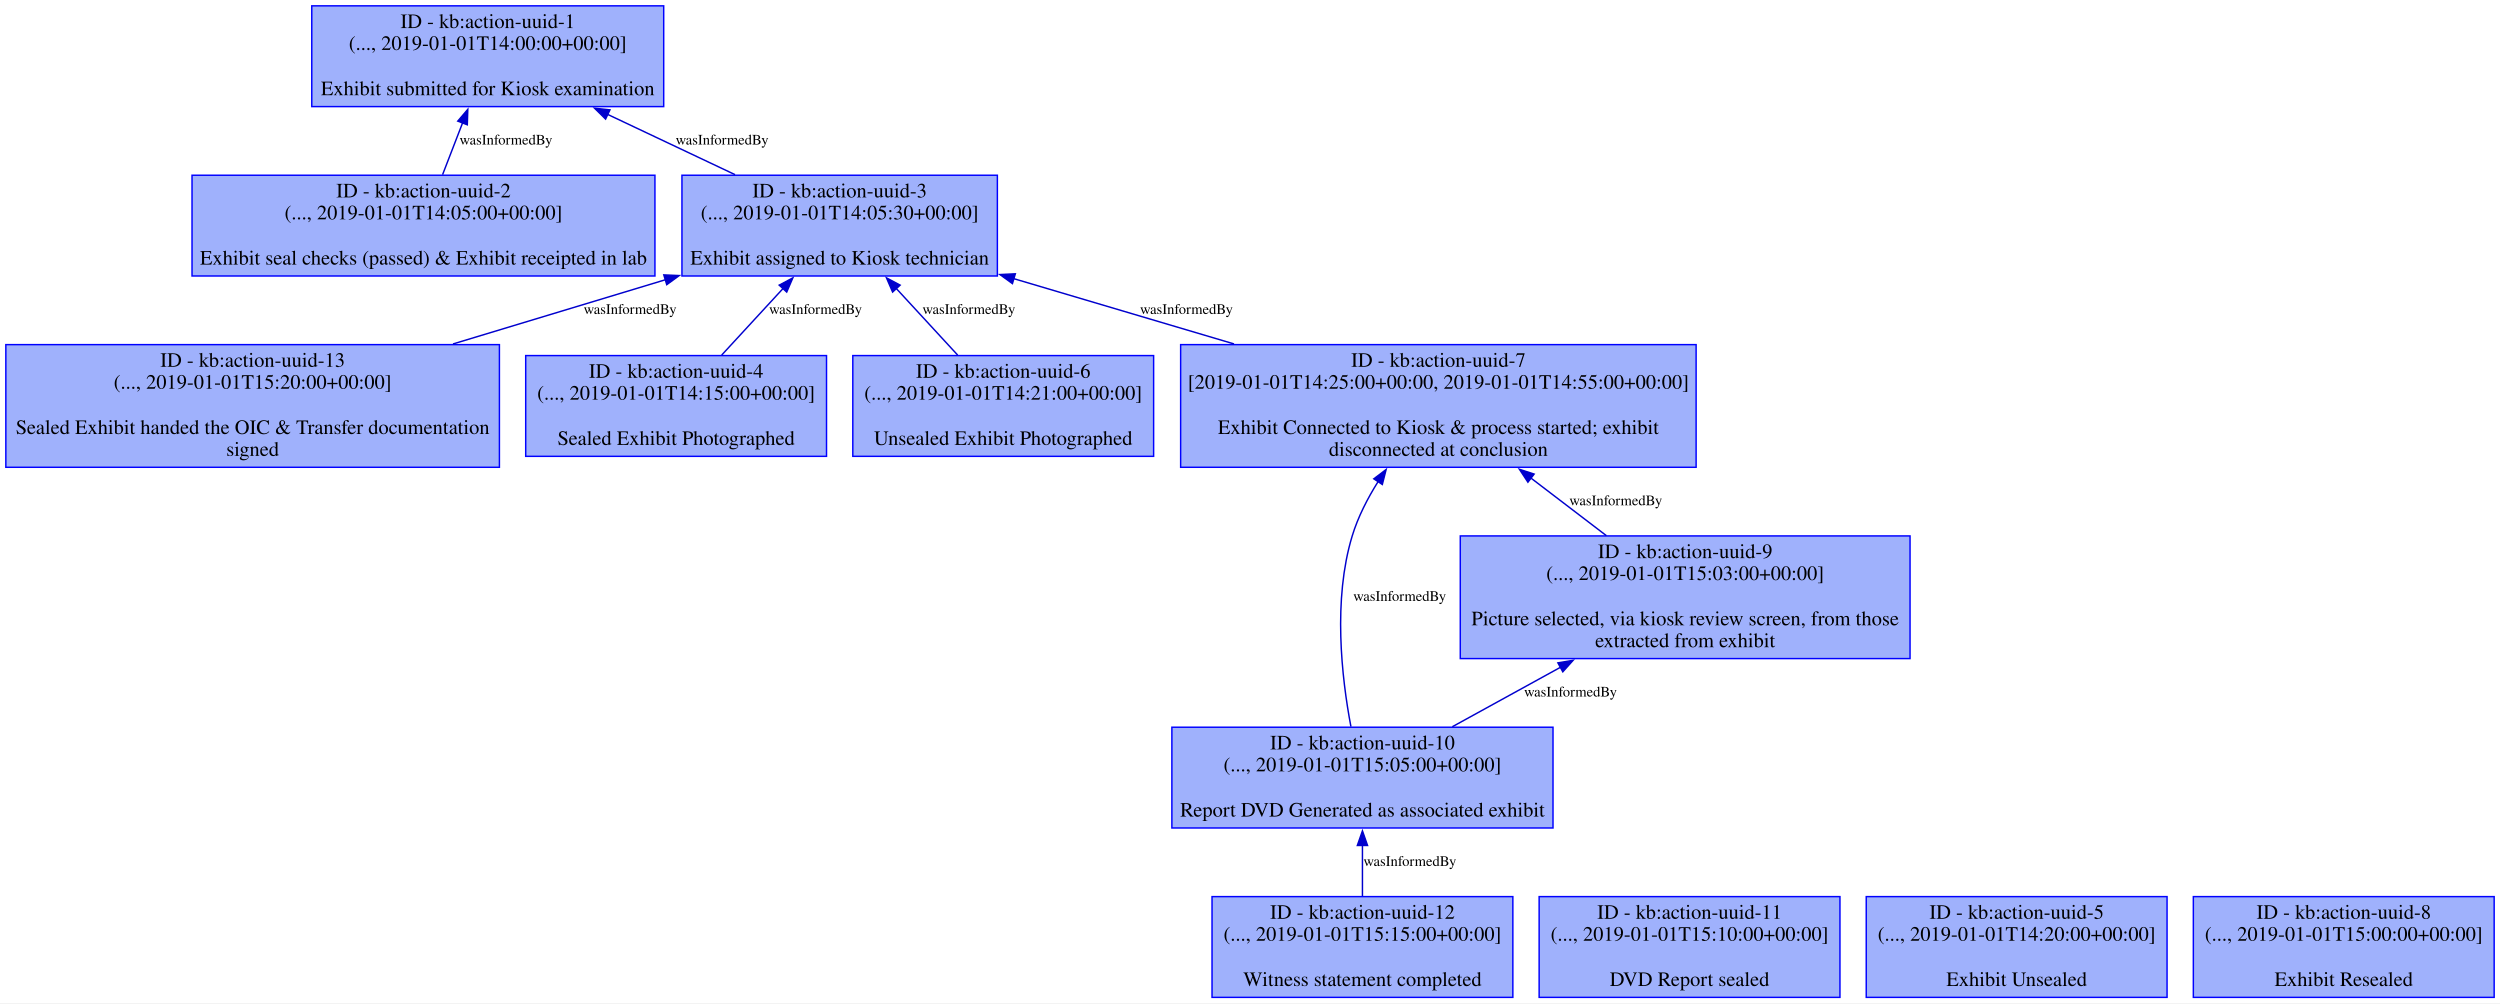
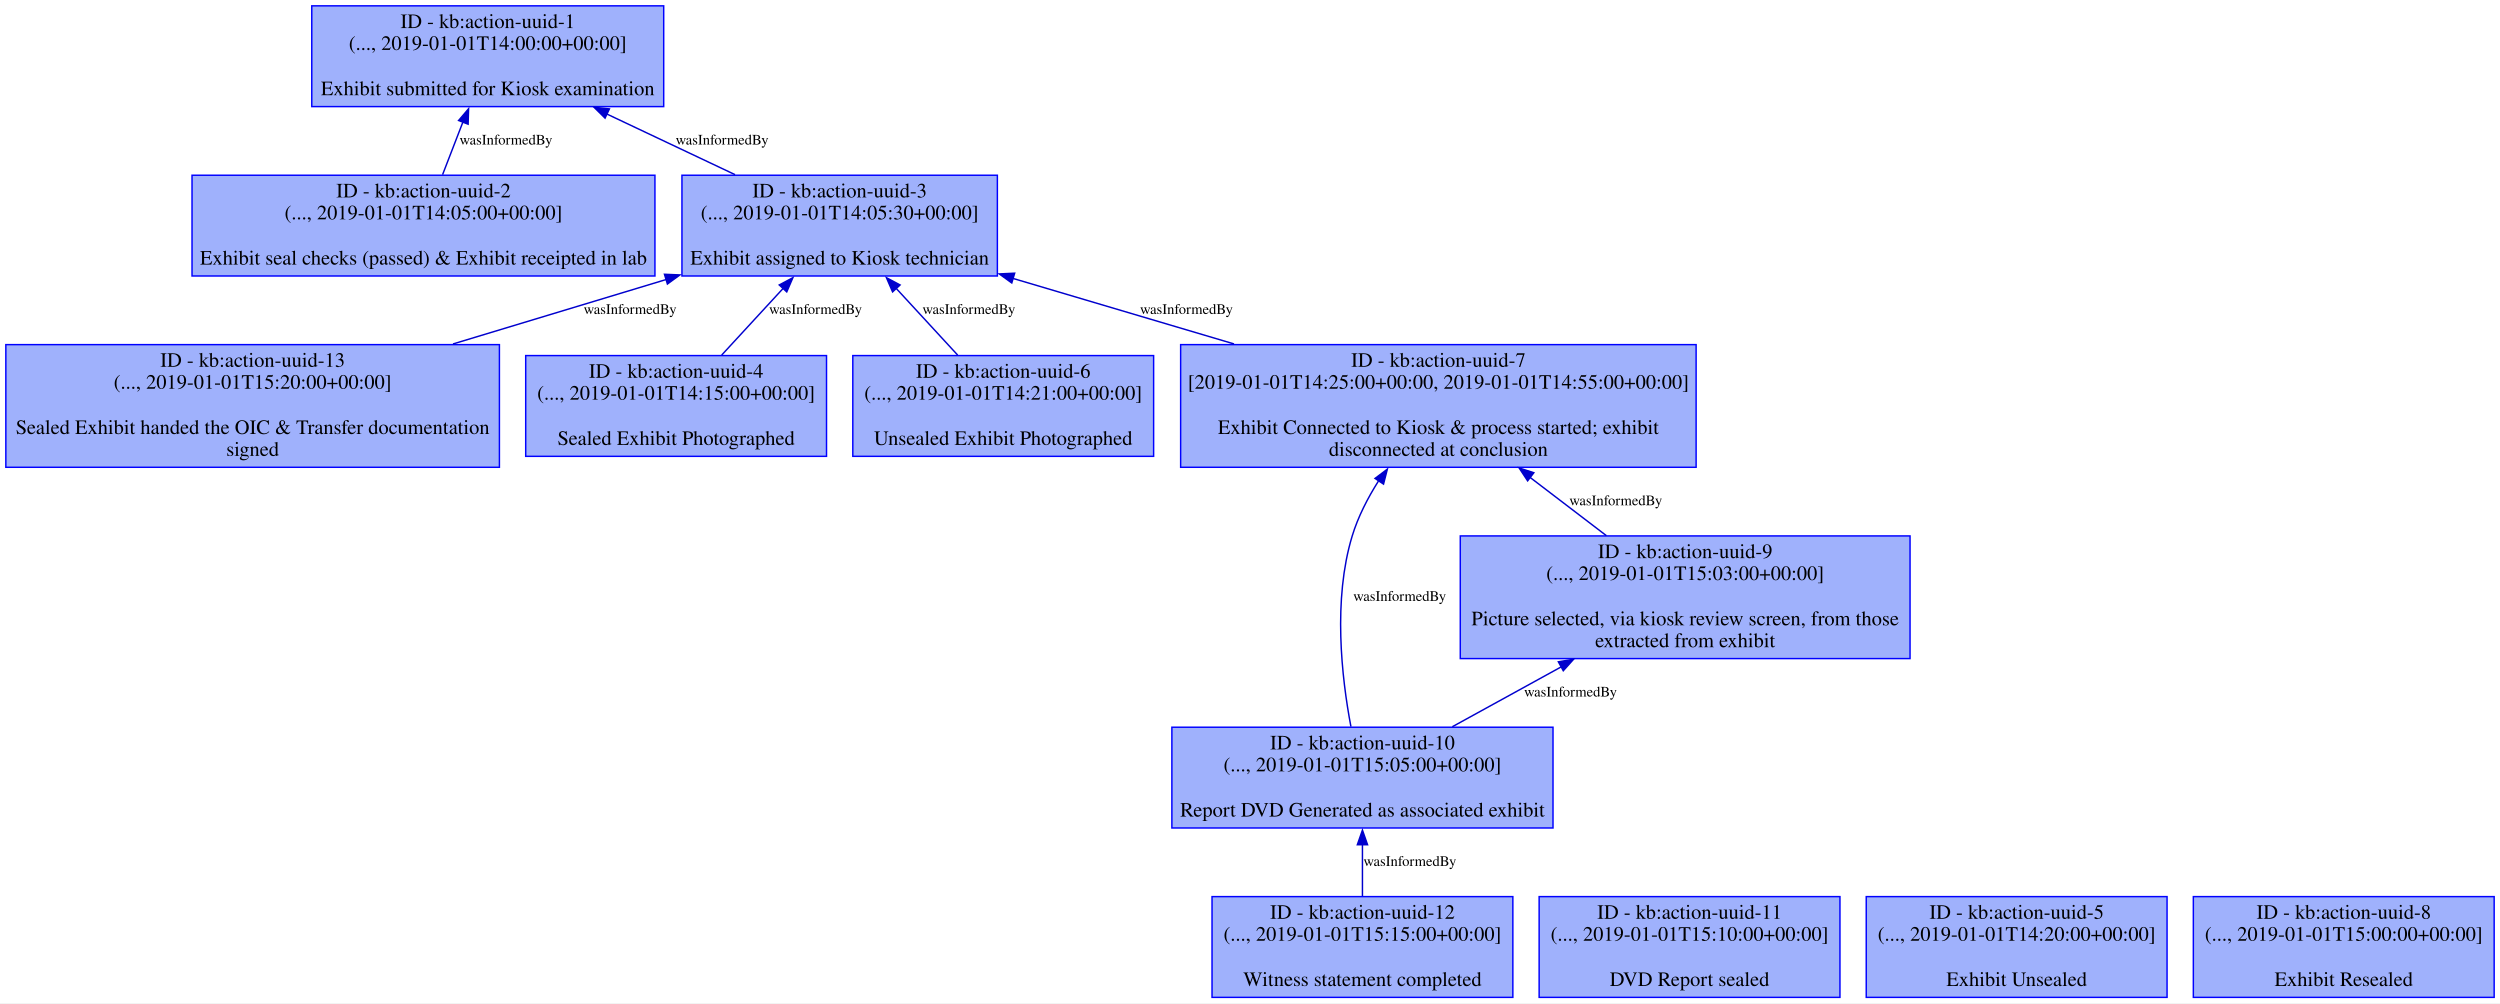
<svg xmlns="http://www.w3.org/2000/svg" width="1712pt" height="687pt" viewBox="0.00 0.00 1712.00 687.00">
  <g id="graph0" class="graph" transform="scale(1 1) rotate(0) translate(4 683)">
    <polygon fill="white" stroke="none" points="-4,4 -4,-683 1708,-683 1708,4 -4,4" />
    <g id="node1" class="node">
      <polygon fill="#9fb1fc" stroke="#0000ff" points="450.5,-679 209.5,-679 209.5,-610 450.5,-610 450.5,-679" />
      <text text-anchor="middle" x="330" y="-663.8" font-family="Times,serif" font-size="14.00">ID - kb:action-uuid-1</text>
      <text text-anchor="middle" x="330" y="-648.8" font-family="Times,serif" font-size="14.00"> (..., 2019-01-01T14:00:00+00:00]</text>
      <text text-anchor="middle" x="330" y="-617.8" font-family="Times,serif" font-size="14.00">Exhibit submitted for Kiosk examination</text>
    </g>
    <g id="node2" class="node">
      <polygon fill="#9fb1fc" stroke="#0000ff" points="1059.5,-185 798.5,-185 798.5,-116 1059.5,-116 1059.5,-185" />
      <text text-anchor="middle" x="929" y="-169.8" font-family="Times,serif" font-size="14.00">ID - kb:action-uuid-10</text>
      <text text-anchor="middle" x="929" y="-154.8" font-family="Times,serif" font-size="14.00"> (..., 2019-01-01T15:05:00+00:00]</text>
      <text text-anchor="middle" x="929" y="-123.8" font-family="Times,serif" font-size="14.00">Report DVD Generated as associated exhibit</text>
    </g>
    <g id="node11" class="node">
      <polygon fill="#9fb1fc" stroke="#0000ff" points="1157.5,-447 804.5,-447 804.5,-363 1157.5,-363 1157.5,-447" />
      <text text-anchor="middle" x="981" y="-431.8" font-family="Times,serif" font-size="14.00">ID - kb:action-uuid-7</text>
      <text text-anchor="middle" x="981" y="-416.8" font-family="Times,serif" font-size="14.00"> [2019-01-01T14:25:00+00:00, 2019-01-01T14:55:00+00:00]</text>
      <text text-anchor="middle" x="981" y="-385.8" font-family="Times,serif" font-size="14.00">Exhibit Connected to Kiosk &amp; process started; exhibit </text>
      <text text-anchor="middle" x="981" y="-370.8" font-family="Times,serif" font-size="14.00">disconnected at conclusion</text>
    </g>
    <g id="edge1" class="edge">
-       <path fill="none" stroke="#0000cd" d="M921.11,-185.41C914.71,-219.26 908.73,-272.38 922,-316 925.93,-328.92 932.46,-341.67 939.78,-353.29" />
-       <polygon fill="#0000cd" stroke="#0000cd" points="936.78,-355.1 945.23,-361.49 942.61,-351.23 936.78,-355.1" />
+       <path fill="none" stroke="#0000cd" d="M921.11,-185.41C914.71,-219.26 908.73,-272.38 922,-316 925.97,-329.05 932.59,-341.93 940,-353.63" />
+       <polygon fill="#0000cd" stroke="#0000cd" points="937.61,-355.37 946.07,-361.75 943.44,-351.49 937.61,-355.37" />
      <text text-anchor="middle" x="954.5" y="-271.5" font-family="Times,serif" font-size="10.00">wasInformedBy</text>
    </g>
    <g id="node13" class="node">
      <polygon fill="#9fb1fc" stroke="#0000ff" points="1304,-316 996,-316 996,-232 1304,-232 1304,-316" />
      <text text-anchor="middle" x="1150" y="-300.8" font-family="Times,serif" font-size="14.00">ID - kb:action-uuid-9</text>
      <text text-anchor="middle" x="1150" y="-285.8" font-family="Times,serif" font-size="14.00"> (..., 2019-01-01T15:03:00+00:00]</text>
      <text text-anchor="middle" x="1150" y="-254.8" font-family="Times,serif" font-size="14.00">Picture selected, via kiosk review screen, from those </text>
      <text text-anchor="middle" x="1150" y="-239.8" font-family="Times,serif" font-size="14.00">extracted from exhibit</text>
    </g>
    <g id="edge2" class="edge">
-       <path fill="none" stroke="#0000cd" d="M990.56,-185.34C1013.46,-197.93 1039.87,-212.46 1064.53,-226.01" />
-       <polygon fill="#0000cd" stroke="#0000cd" points="1062.84,-229.07 1073.28,-230.82 1066.21,-222.94 1062.84,-229.07" />
+       <path fill="none" stroke="#0000cd" d="M990.56,-185.34C1013.66,-198.05 1040.34,-212.71 1065.19,-226.37" />
+       <polygon fill="#0000cd" stroke="#0000cd" points="1063.16,-229.8 1073.61,-231.55 1066.53,-223.67 1063.16,-229.8" />
      <text text-anchor="middle" x="1071.5" y="-206" font-family="Times,serif" font-size="10.00">wasInformedBy</text>
    </g>
    <g id="node3" class="node">
      <polygon fill="#9fb1fc" stroke="#0000ff" points="1256,-69 1050,-69 1050,0 1256,0 1256,-69" />
      <text text-anchor="middle" x="1153" y="-53.8" font-family="Times,serif" font-size="14.00">ID - kb:action-uuid-11</text>
      <text text-anchor="middle" x="1153" y="-38.8" font-family="Times,serif" font-size="14.00"> (..., 2019-01-01T15:10:00+00:00]</text>
      <text text-anchor="middle" x="1153" y="-7.8" font-family="Times,serif" font-size="14.00">DVD Report sealed</text>
    </g>
    <g id="node4" class="node">
      <polygon fill="#9fb1fc" stroke="#0000ff" points="1032,-69 826,-69 826,0 1032,0 1032,-69" />
      <text text-anchor="middle" x="929" y="-53.8" font-family="Times,serif" font-size="14.00">ID - kb:action-uuid-12</text>
      <text text-anchor="middle" x="929" y="-38.8" font-family="Times,serif" font-size="14.00"> (..., 2019-01-01T15:15:00+00:00]</text>
      <text text-anchor="middle" x="929" y="-7.8" font-family="Times,serif" font-size="14.00">Witness statement completed</text>
    </g>
    <g id="edge3" class="edge">
-       <path fill="none" stroke="#0000cd" d="M929,-69.4C929,-80.32 929,-92.61 929,-104.23" />
-       <polygon fill="#0000cd" stroke="#0000cd" points="925.5,-104.03 929,-114.03 932.5,-104.03 925.5,-104.03" />
+       <path fill="none" stroke="#0000cd" d="M929,-69.4C929,-80.44 929,-92.87 929,-104.59" />
+       <polygon fill="#0000cd" stroke="#0000cd" points="925.5,-104.54 929,-114.54 932.5,-104.54 925.5,-104.54" />
      <text text-anchor="middle" x="961.5" y="-90" font-family="Times,serif" font-size="10.00">wasInformedBy</text>
    </g>
    <g id="node5" class="node">
      <polygon fill="#9fb1fc" stroke="#0000ff" points="338,-447 0,-447 0,-363 338,-363 338,-447" />
      <text text-anchor="middle" x="169" y="-431.8" font-family="Times,serif" font-size="14.00">ID - kb:action-uuid-13</text>
      <text text-anchor="middle" x="169" y="-416.8" font-family="Times,serif" font-size="14.00"> (..., 2019-01-01T15:20:00+00:00]</text>
      <text text-anchor="middle" x="169" y="-385.8" font-family="Times,serif" font-size="14.00">Sealed Exhibit handed the OIC &amp; Transfer documentation </text>
      <text text-anchor="middle" x="169" y="-370.8" font-family="Times,serif" font-size="14.00">signed</text>
    </g>
    <g id="node7" class="node">
      <polygon fill="#9fb1fc" stroke="#0000ff" points="679,-563 463,-563 463,-494 679,-494 679,-563" />
      <text text-anchor="middle" x="571" y="-547.8" font-family="Times,serif" font-size="14.00">ID - kb:action-uuid-3</text>
      <text text-anchor="middle" x="571" y="-532.8" font-family="Times,serif" font-size="14.00"> (..., 2019-01-01T14:05:30+00:00]</text>
      <text text-anchor="middle" x="571" y="-501.8" font-family="Times,serif" font-size="14.00">Exhibit assigned to Kiosk technician</text>
    </g>
    <g id="edge4" class="edge">
-       <path fill="none" stroke="#0000cd" d="M306.22,-447.47C353.49,-461.76 406.02,-477.64 451.74,-491.46" />
-       <polygon fill="#0000cd" stroke="#0000cd" points="450.57,-494.76 461.15,-494.3 452.59,-488.06 450.57,-494.76" />
+       <path fill="none" stroke="#0000cd" d="M306.22,-447.47C353.69,-461.82 406.46,-477.77 452.32,-491.63" />
+       <polygon fill="#0000cd" stroke="#0000cd" points="451.02,-495.19 461.6,-494.74 453.04,-488.49 451.02,-495.19" />
      <text text-anchor="middle" x="427.5" y="-468" font-family="Times,serif" font-size="10.00">wasInformedBy</text>
    </g>
    <g id="node6" class="node">
      <polygon fill="#9fb1fc" stroke="#0000ff" points="444.5,-563 127.5,-563 127.5,-494 444.5,-494 444.5,-563" />
      <text text-anchor="middle" x="286" y="-547.8" font-family="Times,serif" font-size="14.00">ID - kb:action-uuid-2</text>
      <text text-anchor="middle" x="286" y="-532.8" font-family="Times,serif" font-size="14.00"> (..., 2019-01-01T14:05:00+00:00]</text>
      <text text-anchor="middle" x="286" y="-501.8" font-family="Times,serif" font-size="14.00">Exhibit seal checks (passed) &amp; Exhibit receipted in lab</text>
    </g>
    <g id="edge5" class="edge">
-       <path fill="none" stroke="#0000cd" d="M299.08,-563.4C303.39,-574.55 308.24,-587.13 312.81,-598.95" />
-       <polygon fill="#0000cd" stroke="#0000cd" points="309.48,-600.06 316.35,-608.13 316.01,-597.54 309.48,-600.06" />
+       <path fill="none" stroke="#0000cd" d="M299.08,-563.4C303.43,-574.66 308.34,-587.38 312.95,-599.31" />
+       <polygon fill="#0000cd" stroke="#0000cd" points="310.03,-600.47 316.89,-608.54 316.56,-597.95 310.03,-600.47" />
      <text text-anchor="middle" x="342.5" y="-584" font-family="Times,serif" font-size="10.00">wasInformedBy</text>
    </g>
    <g id="edge6" class="edge">
-       <path fill="none" stroke="#0000cd" d="M499.34,-563.4C471.91,-576.37 440.41,-591.27 412.08,-604.67" />
-       <polygon fill="#0000cd" stroke="#0000cd" points="410.71,-601.45 403.16,-608.89 413.7,-607.78 410.71,-601.45" />
+       <path fill="none" stroke="#0000cd" d="M499.34,-563.4C471.79,-576.43 440.14,-591.4 411.71,-604.85" />
+       <polygon fill="#0000cd" stroke="#0000cd" points="410.34,-602.1 402.8,-609.54 413.33,-608.43 410.34,-602.1" />
      <text text-anchor="middle" x="490.5" y="-584" font-family="Times,serif" font-size="10.00">wasInformedBy</text>
    </g>
    <g id="node8" class="node">
      <polygon fill="#9fb1fc" stroke="#0000ff" points="562,-439.5 356,-439.5 356,-370.5 562,-370.5 562,-439.5" />
      <text text-anchor="middle" x="459" y="-424.3" font-family="Times,serif" font-size="14.00">ID - kb:action-uuid-4</text>
      <text text-anchor="middle" x="459" y="-409.3" font-family="Times,serif" font-size="14.00"> (..., 2019-01-01T14:15:00+00:00]</text>
      <text text-anchor="middle" x="459" y="-378.3" font-family="Times,serif" font-size="14.00">Sealed Exhibit Photographed</text>
    </g>
    <g id="edge7" class="edge">
-       <path fill="none" stroke="#0000cd" d="M490.2,-439.84C503.31,-454.06 518.68,-470.75 532.49,-485.72" />
-       <polygon fill="#0000cd" stroke="#0000cd" points="529.59,-487.74 538.94,-492.72 534.74,-483 529.59,-487.74" />
+       <path fill="none" stroke="#0000cd" d="M490.2,-439.84C503.43,-454.2 518.97,-471.06 532.87,-486.14" />
+       <polygon fill="#0000cd" stroke="#0000cd" points="529.62,-487.86 538.97,-492.84 534.76,-483.11 529.62,-487.86" />
      <text text-anchor="middle" x="554.5" y="-468" font-family="Times,serif" font-size="10.00">wasInformedBy</text>
    </g>
    <g id="node9" class="node">
      <polygon fill="#9fb1fc" stroke="#0000ff" points="1480,-69 1274,-69 1274,0 1480,0 1480,-69" />
      <text text-anchor="middle" x="1377" y="-53.8" font-family="Times,serif" font-size="14.00">ID - kb:action-uuid-5</text>
      <text text-anchor="middle" x="1377" y="-38.8" font-family="Times,serif" font-size="14.00"> (..., 2019-01-01T14:20:00+00:00]</text>
      <text text-anchor="middle" x="1377" y="-7.8" font-family="Times,serif" font-size="14.00">Exhibit Unsealed</text>
    </g>
    <g id="node10" class="node">
      <polygon fill="#9fb1fc" stroke="#0000ff" points="786,-439.5 580,-439.5 580,-370.5 786,-370.5 786,-439.5" />
      <text text-anchor="middle" x="683" y="-424.3" font-family="Times,serif" font-size="14.00">ID - kb:action-uuid-6</text>
      <text text-anchor="middle" x="683" y="-409.3" font-family="Times,serif" font-size="14.00"> (..., 2019-01-01T14:21:00+00:00]</text>
      <text text-anchor="middle" x="683" y="-378.3" font-family="Times,serif" font-size="14.00">Unsealed Exhibit Photographed</text>
    </g>
    <g id="edge8" class="edge">
-       <path fill="none" stroke="#0000cd" d="M651.8,-439.84C638.69,-454.06 623.32,-470.75 609.51,-485.72" />
-       <polygon fill="#0000cd" stroke="#0000cd" points="607.26,-483 603.06,-492.72 612.41,-487.74 607.26,-483" />
+       <path fill="none" stroke="#0000cd" d="M651.8,-439.84C638.57,-454.2 623.03,-471.06 609.13,-486.14" />
+       <polygon fill="#0000cd" stroke="#0000cd" points="607.24,-483.11 603.03,-492.84 612.38,-487.86 607.24,-483.11" />
      <text text-anchor="middle" x="659.5" y="-468" font-family="Times,serif" font-size="10.00">wasInformedBy</text>
    </g>
    <g id="edge9" class="edge">
-       <path fill="none" stroke="#0000cd" d="M841.05,-447.47C791.98,-462.01 737.36,-478.2 690.16,-492.19" />
-       <polygon fill="#0000cd" stroke="#0000cd" points="689.31,-488.79 680.72,-494.99 691.3,-495.5 689.31,-488.79" />
+       <path fill="none" stroke="#0000cd" d="M841.05,-447.47C791.77,-462.08 736.9,-478.34 689.56,-492.37" />
+       <polygon fill="#0000cd" stroke="#0000cd" points="688.86,-489.22 680.27,-495.42 690.85,-495.93 688.86,-489.22" />
      <text text-anchor="middle" x="808.5" y="-468" font-family="Times,serif" font-size="10.00">wasInformedBy</text>
    </g>
    <g id="node12" class="node">
      <polygon fill="#9fb1fc" stroke="#0000ff" points="1704,-69 1498,-69 1498,0 1704,0 1704,-69" />
      <text text-anchor="middle" x="1601" y="-53.8" font-family="Times,serif" font-size="14.00">ID - kb:action-uuid-8</text>
      <text text-anchor="middle" x="1601" y="-38.8" font-family="Times,serif" font-size="14.00"> (..., 2019-01-01T15:00:00+00:00]</text>
      <text text-anchor="middle" x="1601" y="-7.8" font-family="Times,serif" font-size="14.00">Exhibit Resealed</text>
    </g>
    <g id="edge10" class="edge">
-       <path fill="none" stroke="#0000cd" d="M1096.06,-316.17C1079.53,-328.79 1061.19,-342.79 1044.1,-355.83" />
-       <polygon fill="#0000cd" stroke="#0000cd" points="1042.32,-352.79 1036.5,-361.64 1046.57,-358.35 1042.32,-352.79" />
+       <path fill="none" stroke="#0000cd" d="M1096.06,-316.17C1079.38,-328.91 1060.85,-343.05 1043.63,-356.19" />
+       <polygon fill="#0000cd" stroke="#0000cd" points="1042.12,-353.71 1036.29,-362.56 1046.37,-359.27 1042.12,-353.71" />
      <text text-anchor="middle" x="1102.5" y="-337" font-family="Times,serif" font-size="10.00">wasInformedBy</text>
    </g>
  </g>
</svg>
